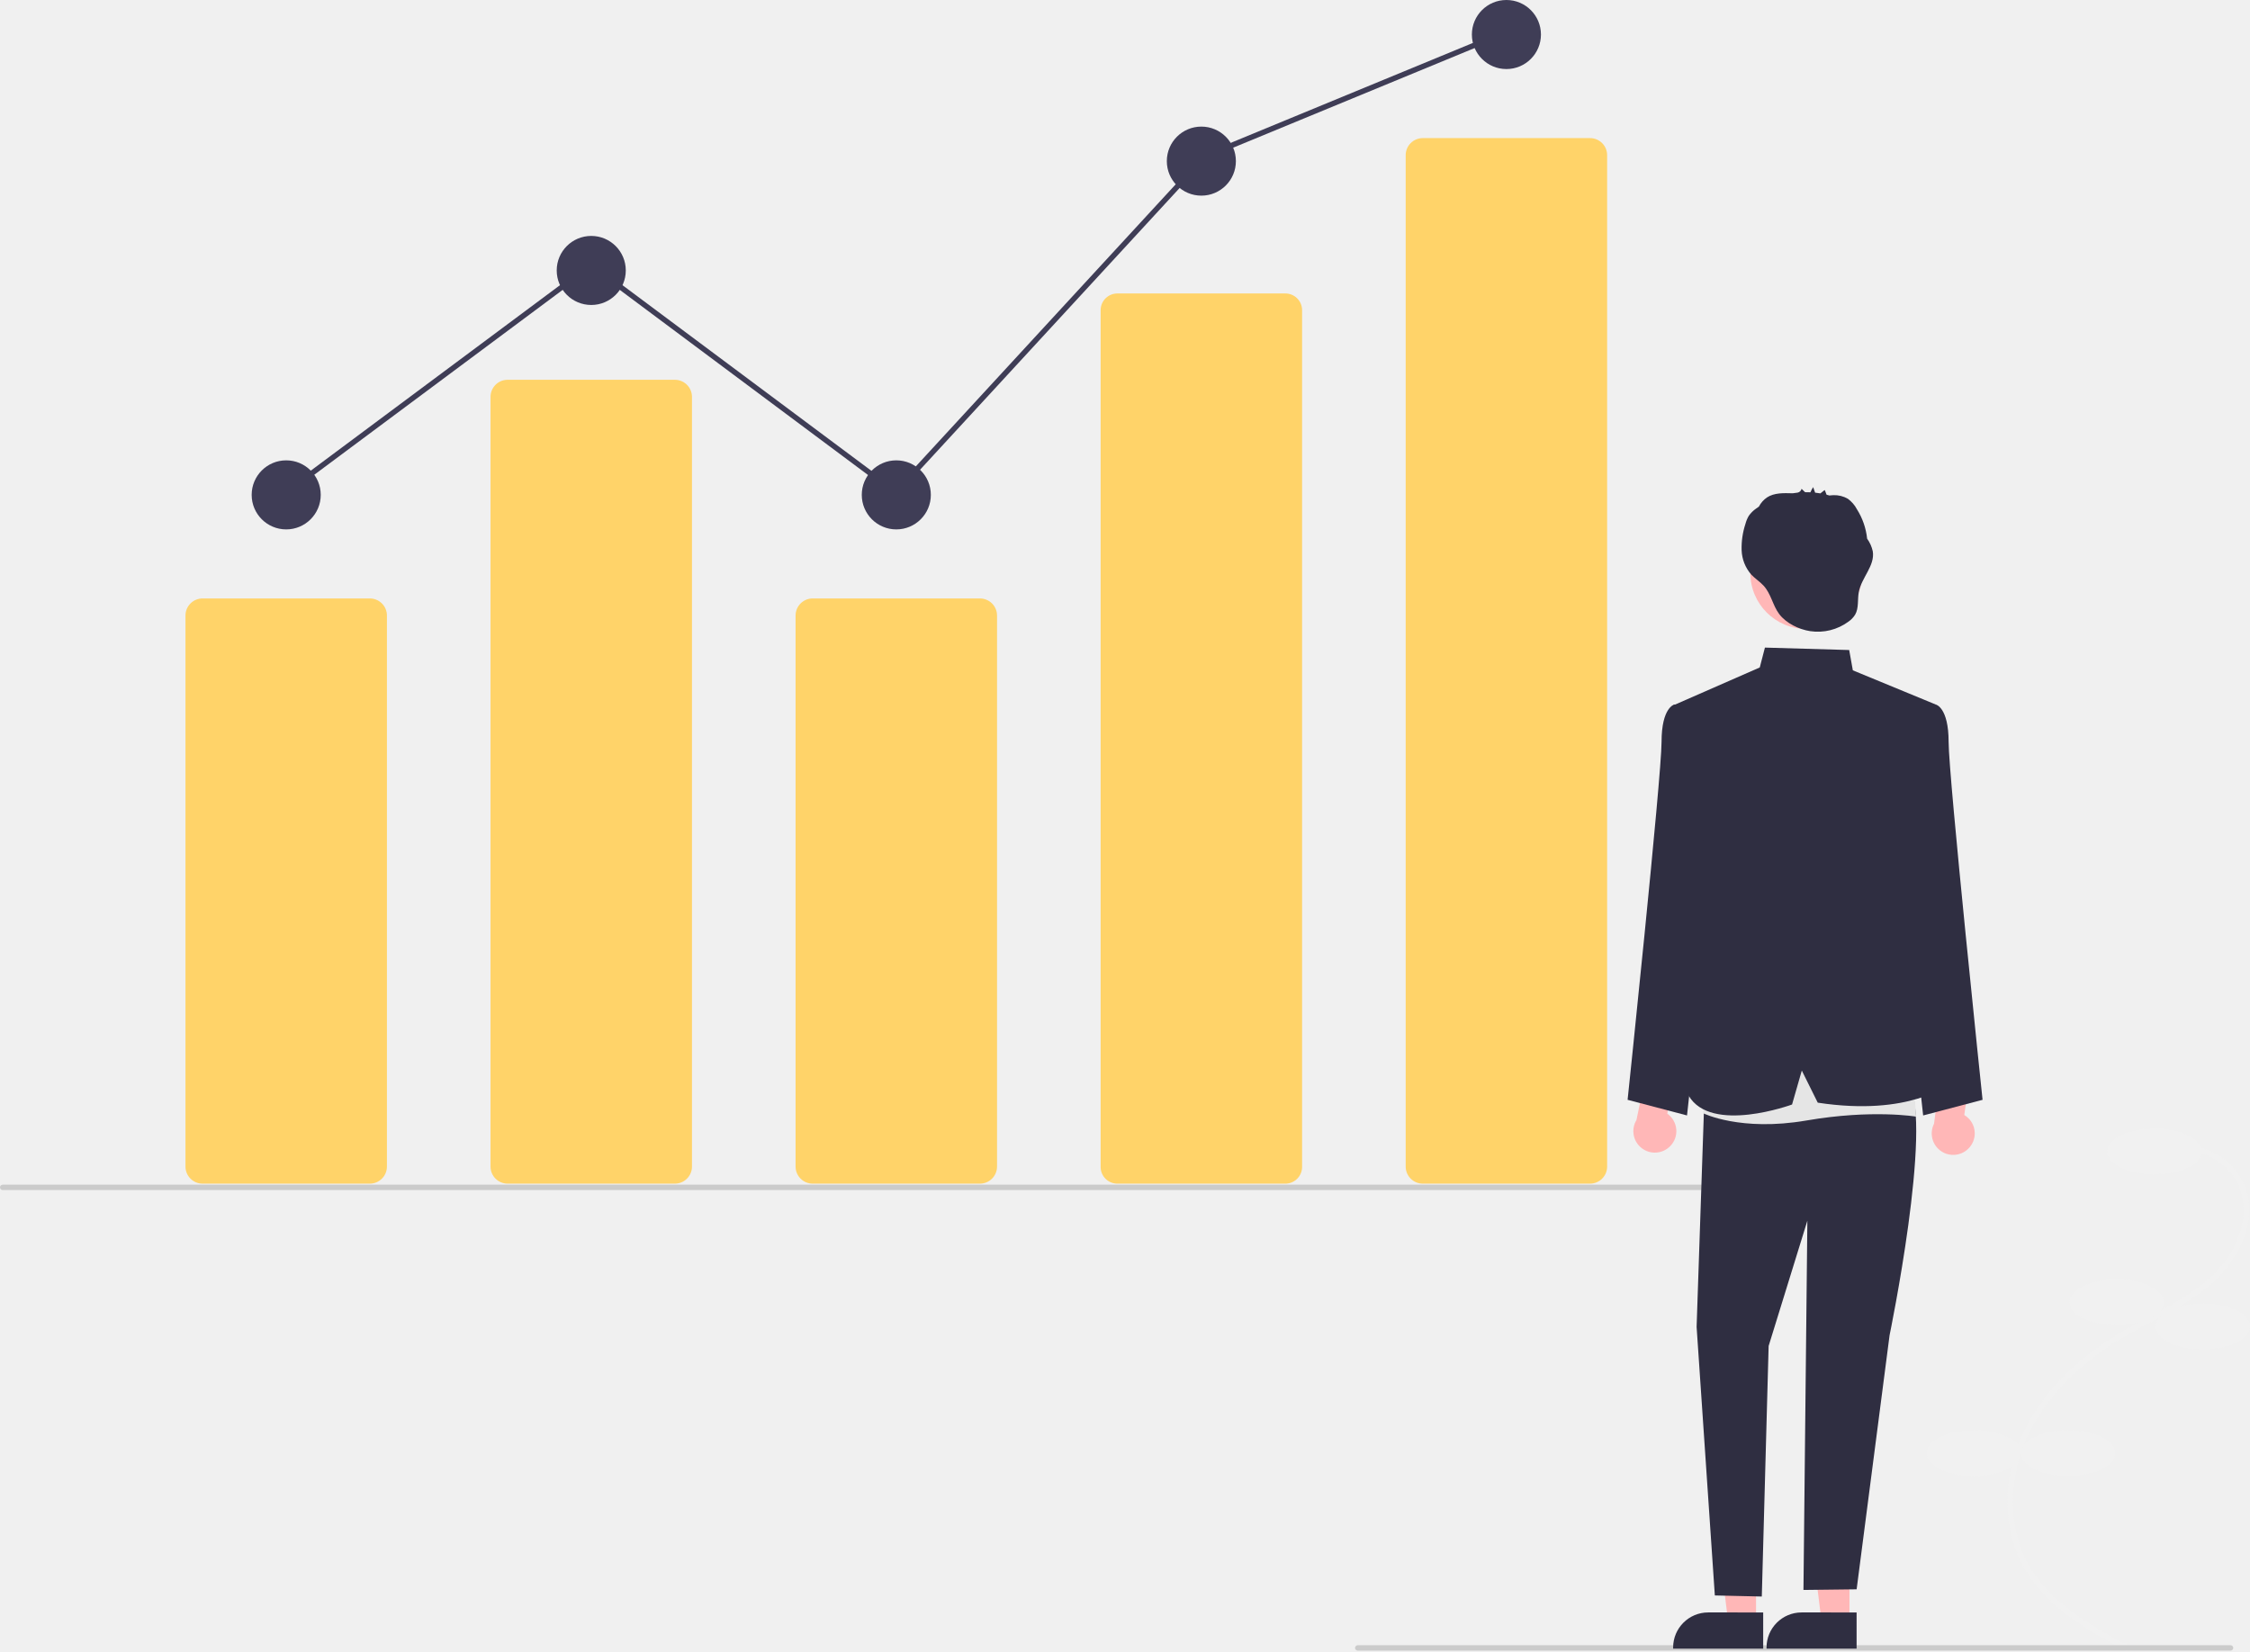
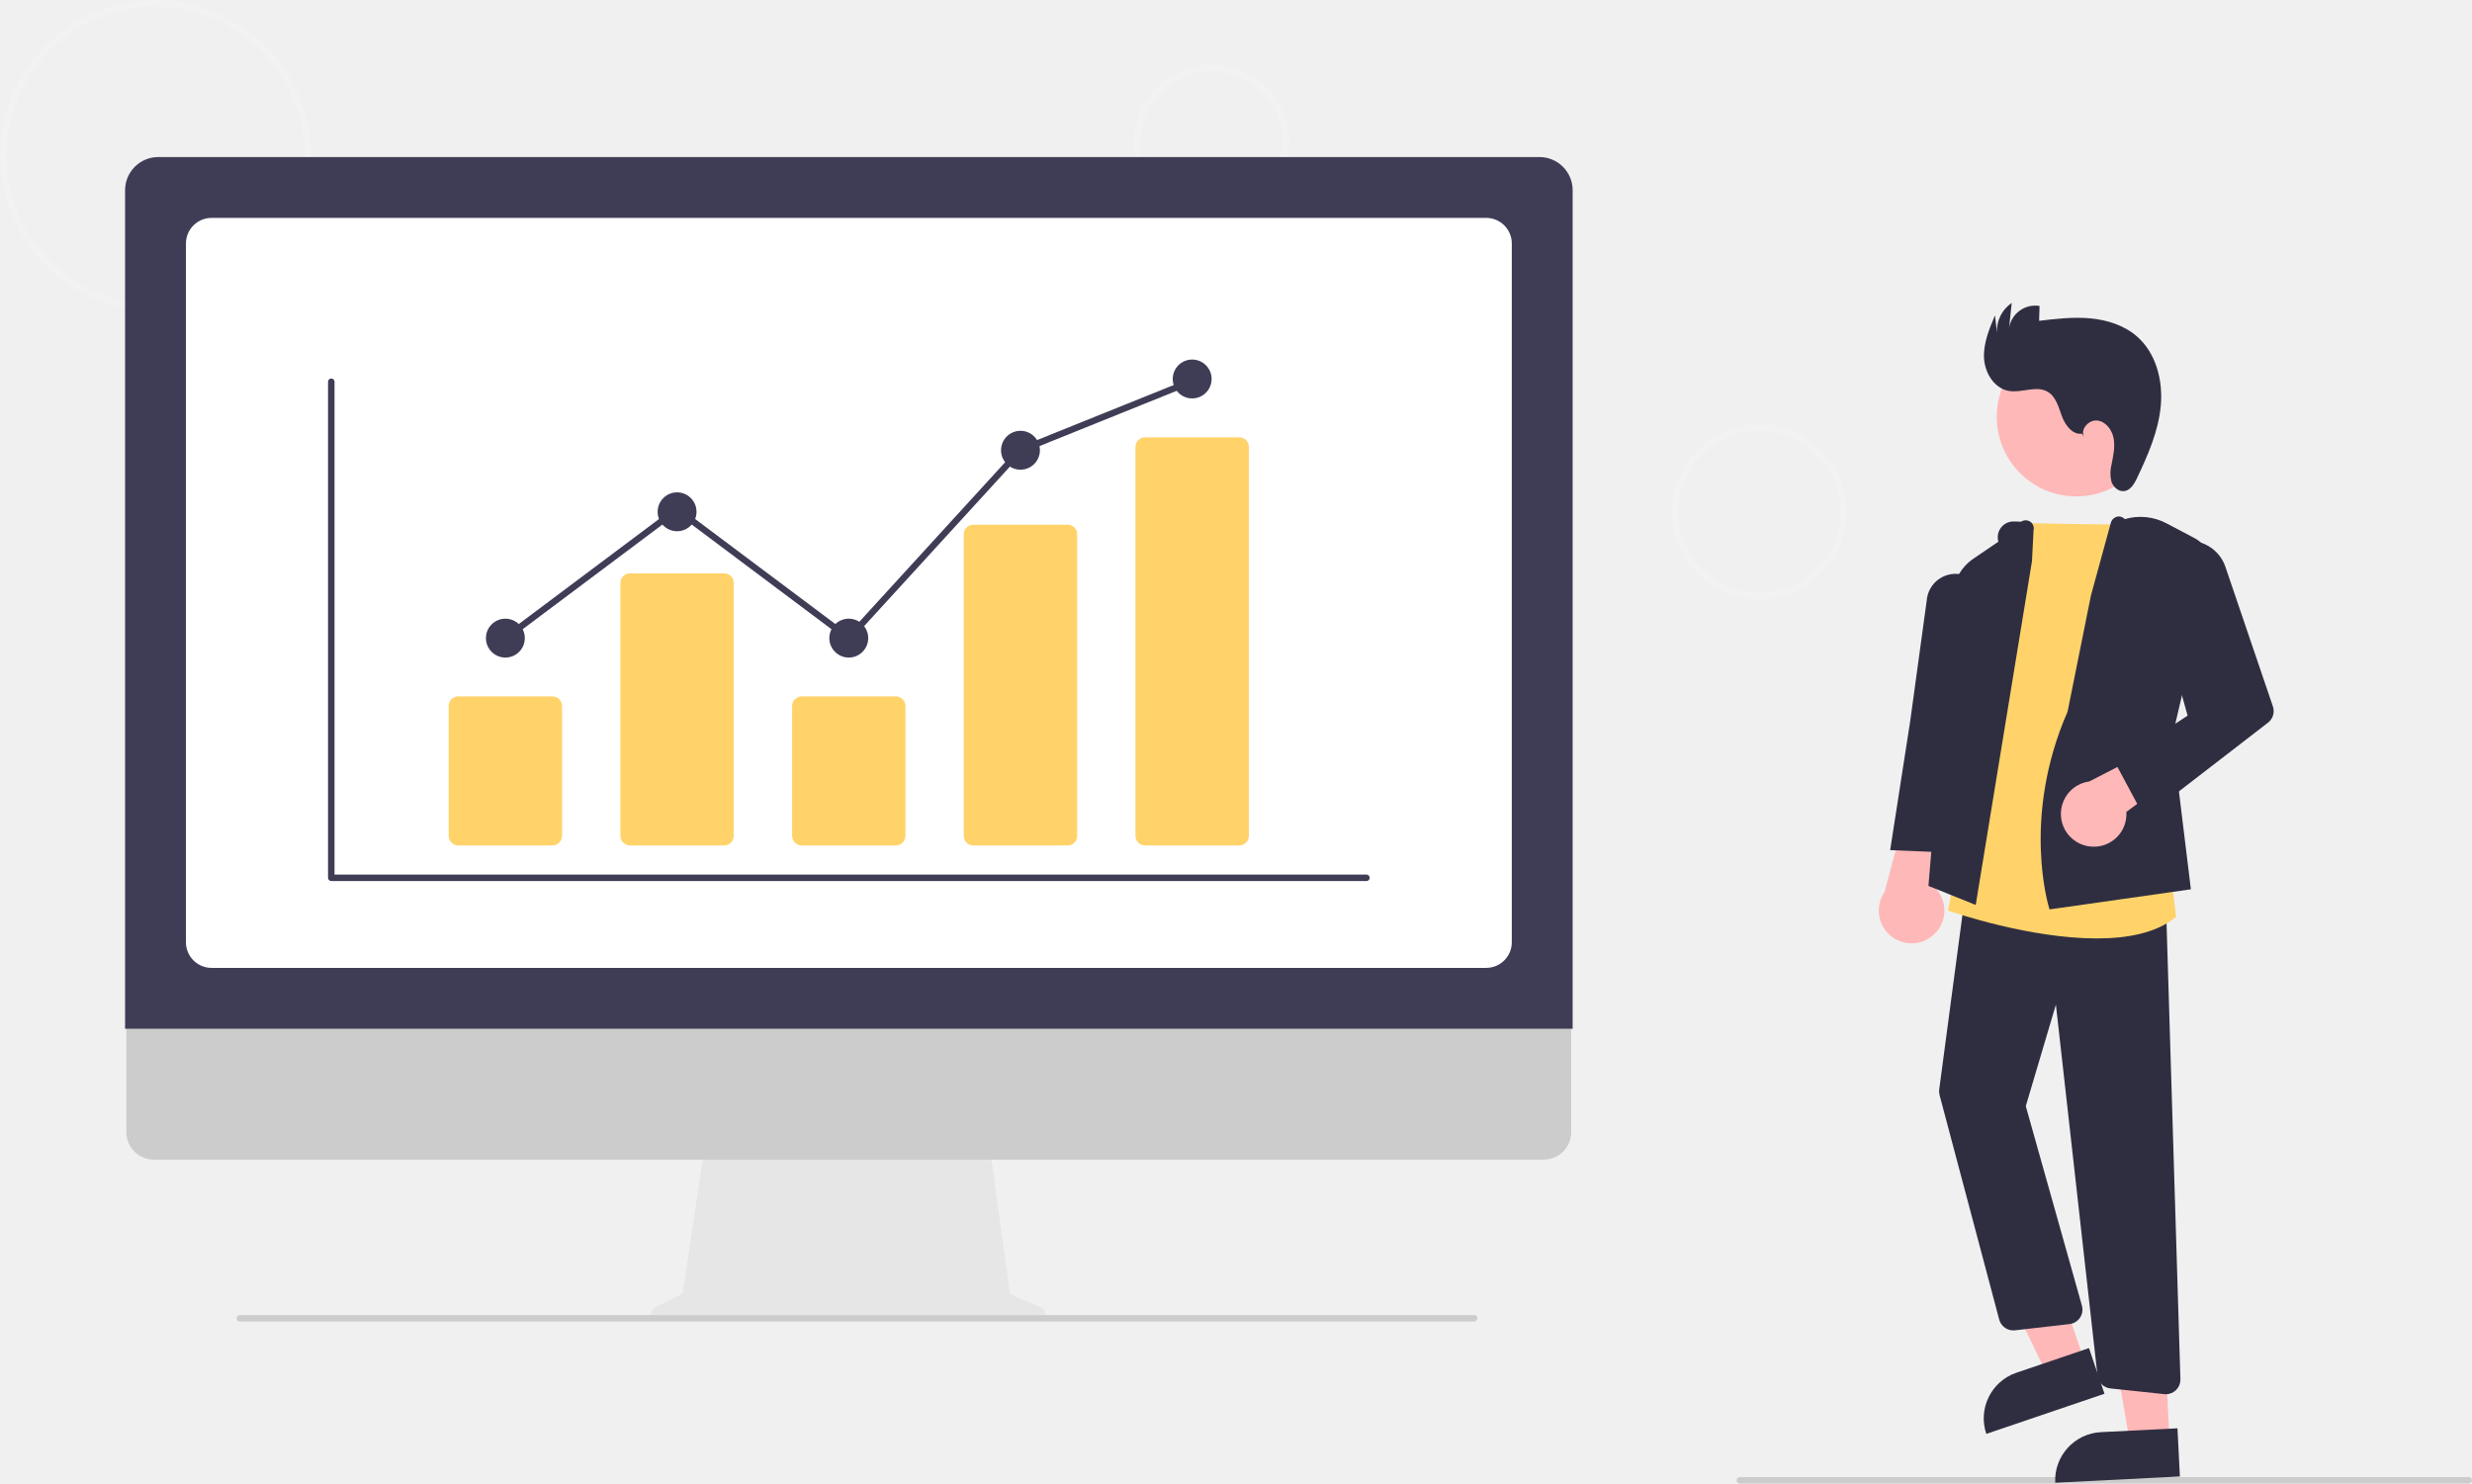
- <svg xmlns="http://www.w3.org/2000/svg" data-name="Layer 1" width="835.213" height="613.098" viewBox="0 0 835.213 613.098">
-   <path d="M970.8,754.84l.951-1.759c-12.753-6.897-28.626-15.481-36.916-29.567-8.172-13.886-8.356-32.743-.479-49.211,6.704-14.016,19.018-26.572,35.611-36.313,3.273-1.921,6.709-3.742,10.031-5.503,8.031-4.256,16.336-8.658,23.184-14.903,9.432-8.601,16.568-23.035,11.249-35.891a23.856,23.856,0,0,0-20.677-14.467l-.113,1.997a21.861,21.861,0,0,1,18.948,13.248c4.943,11.947-1.839,25.505-10.754,33.636-6.661,6.074-14.852,10.415-22.773,14.613-3.342,1.771-6.797,3.603-10.108,5.546-16.938,9.943-29.526,22.798-36.403,37.174-8.16,17.061-7.946,36.637.559,51.089C941.685,739.095,957.828,747.826,970.8,754.84Z" transform="translate(-181.3664 -141.7423)" fill="#f1f1f1" />
-   <ellipse cx="799.713" cy="427.525" rx="17.5" ry="8.5" fill="#f1f1f1" />
-   <ellipse cx="785.713" cy="483.525" rx="17.5" ry="8.5" fill="#f1f1f1" />
-   <ellipse cx="817.713" cy="492.525" rx="17.5" ry="8.5" fill="#f1f1f1" />
-   <ellipse cx="767.713" cy="539.525" rx="17.5" ry="8.5" fill="#f1f1f1" />
-   <ellipse cx="732.713" cy="539.525" rx="17.5" ry="8.5" fill="#f1f1f1" />
-   <path d="M318.653,581.226H256.558a6.349,6.349,0,0,1-6.342-6.342V370.286a6.349,6.349,0,0,1,6.342-6.342h62.095a6.349,6.349,0,0,1,6.342,6.342V574.884A6.349,6.349,0,0,1,318.653,581.226Z" transform="translate(-181.3664 -141.7423)" fill="#ffd369" />
-   <path d="M431.89,581.226H369.795a6.349,6.349,0,0,1-6.342-6.342V289.097a6.349,6.349,0,0,1,6.342-6.342h62.095a6.349,6.349,0,0,1,6.342,6.342V574.884A6.349,6.349,0,0,1,431.89,581.226Z" transform="translate(-181.3664 -141.7423)" fill="#ffd369" />
-   <path d="M545.128,581.226H483.033a6.349,6.349,0,0,1-6.342-6.342V370.286a6.349,6.349,0,0,1,6.342-6.342h62.095a6.349,6.349,0,0,1,6.342,6.342V574.884A6.349,6.349,0,0,1,545.128,581.226Z" transform="translate(-181.3664 -141.7423)" fill="#ffd369" />
-   <path d="M658.365,581.226H596.27a6.211,6.211,0,0,1-6.342-6.055V256.761a6.211,6.211,0,0,1,6.342-6.055h62.095a6.211,6.211,0,0,1,6.342,6.055V575.171A6.211,6.211,0,0,1,658.365,581.226Z" transform="translate(-181.3664 -141.7423)" fill="#ffd369" />
-   <path d="M771.603,581.226H709.508a6.349,6.349,0,0,1-6.342-6.342V199.362a6.349,6.349,0,0,1,6.342-6.342h62.095a6.349,6.349,0,0,1,6.342,6.342V574.884A6.349,6.349,0,0,1,771.603,581.226Z" transform="translate(-181.3664 -141.7423)" fill="#ffd369" />
-   <circle cx="106.239" cy="183.744" r="12.819" fill="#3f3d56" />
-   <circle cx="219.476" cy="100.418" r="12.819" fill="#3f3d56" />
-   <circle cx="332.714" cy="183.744" r="12.819" fill="#3f3d56" />
-   <circle cx="445.951" cy="59.824" r="12.819" fill="#3f3d56" />
-   <circle cx="559.189" cy="12.819" r="12.819" fill="#3f3d56" />
-   <path d="M844.366,583.607h-662a1,1,0,1,1,0-2h662a1,1,0,0,1,0,2Z" transform="translate(-181.3664 -141.7423)" fill="#cbcbcb" />
-   <path d="M1009.366,754.607h-324a1,1,0,0,1,0-2h324a1,1,0,0,1,0,2Z" transform="translate(-181.3664 -141.7423)" fill="#cbcbcb" />
-   <path d="M801.302,567.353a7.93,7.93,0,0,0-1.034-12.116l3.932-17.69-10.167-5.011-5.201,25.059a7.973,7.973,0,0,0,12.471,9.757Z" transform="translate(-181.3664 -141.7423)" fill="#ffb7b7" />
-   <path d="M912.485,567.741a7.93,7.93,0,0,0-1.969-11.999l2.551-17.941-10.524-4.21-3.247,25.386a7.973,7.973,0,0,0,13.189,8.763Z" transform="translate(-181.3664 -141.7423)" fill="#ffb7b7" />
-   <polygon points="651.862 602.078 641.494 602.077 636.562 562.087 651.864 562.088 651.862 602.078" fill="#ffb7b7" />
-   <path d="M835.873,753.87l-33.43-.001v-.423a13.013,13.013,0,0,1,13.012-13.012h.001l20.418.001Z" transform="translate(-181.3664 -141.7423)" fill="#2f2e41" />
-   <polygon points="686.535 602.078 676.167 602.077 671.235 562.087 686.537 562.088 686.535 602.078" fill="#ffb7b7" />
-   <path d="M870.546,753.87l-33.43-.001v-.423a13.013,13.013,0,0,1,13.012-13.012h.001l20.418.001Z" transform="translate(-181.3664 -141.7423)" fill="#2f2e41" />
-   <path d="M888.777,407.372l11.18-4.034s4.745,1.008,4.745,13.876,12.602,132.882,12.602,132.882l-22.054,5.807L882.784,442.04Z" transform="translate(-181.3664 -141.7423)" fill="#2f2e41" />
-   <path d="M814.07,407.372l-11.18-4.034s-4.745,1.008-4.745,13.876-12.602,132.882-12.602,132.882l22.054,5.807L820.063,442.04Z" transform="translate(-181.3664 -141.7423)" fill="#2f2e41" />
-   <path d="M814.214,544.249,811.158,634.401l6.766,99.724,17.432.403,2.537-93.025,14.377-46.512-1.45,137.092,19.739-.236,12.226-94.318s16.145-78.057,7.192-93.279l-41.232-13.711Z" transform="translate(-181.3664 -141.7423)" fill="#2f2e41" />
-   <path d="M814.55,533.386l-.995,21.687s13.911,6.923,38.364,2.706,40.706-1.437,40.706-1.437l-1.877-27.646Z" transform="translate(-181.3664 -141.7423)" fill="#e5e5e5" />
-   <path d="M802.446,403.658l32.154-14.09,1.918-7.38,31.28.906,1.352,7.539,30.808,12.704L886.383,450.535l1.392,33.202,16.926,60.512s-14.277,12.125-48.577,6.908L850.206,539.232l-3.62,12.612s-30.077,11.064-38.413-3.339L814.214,444.459Z" transform="translate(-181.3664 -141.7423)" fill="#2f2e41" />
-   <circle cx="670.507" cy="212.744" r="20.771" fill="#ffb7b7" />
-   <path d="M876.553,346.437a12.65,12.65,0,0,0-2.099-4.69,25.34,25.34,0,0,0-3.783-10.913,11.45,11.45,0,0,0-3.389-3.912,10.004,10.004,0,0,0-5.332-1.329c-.339-.006-.947.097-1.496.122-.351-.109-.705-.206-1.06-.297-.207-.461-.618-1.804-.732-1.713l-1.547,1.229c-.654-.114-1.312-.202-1.972-.272q-.36-1.028-.721-2.056a14.089,14.089,0,0,0-1.022,1.921q-.985-.048-1.972-.034l-1.315-1.263a1.855,1.855,0,0,1-1.451,1.421c-.605.062-1.208.143-1.808.24-.049-0-.098,0-.146-.001-3.239-.081-6.723-.226-9.431,1.552a9.293,9.293,0,0,0-3.002,3.408c-.332.225-.664.449-.986.688a10.78,10.78,0,0,0-2.778,2.754,11.677,11.677,0,0,0-1.229,2.978,28.551,28.551,0,0,0-1.415,9.754,14.476,14.476,0,0,0,3.558,9.034c1.389,1.492,3.155,2.594,4.545,4.085,2.864,3.069,3.401,7.35,5.85,10.597,2.591,3.435,7.319,5.695,11.472,6.343a19.163,19.163,0,0,0,14.275-3.56,8.832,8.832,0,0,0,2.431-2.548c1.441-2.493.83-5.627,1.366-8.456C872.367,356.214,877.428,351.763,876.553,346.437Z" transform="translate(-181.3664 -141.7423)" fill="#2f2e41" />
-   <polygon points="105.555 184.546 104.361 182.942 219.477 97.239 332.348 181.429 446.764 57.205 446.969 57.121 558.009 11.292 558.772 13.141 447.936 58.885 332.597 184.11 219.476 99.733 105.555 184.546" fill="#3f3d56" />
+ <svg xmlns="http://www.w3.org/2000/svg" data-name="Layer 1" width="763.057" height="458" viewBox="0 0 763.057 458">
+   <path d="M266.472,317a48,48,0,1,1,48-48A48.054,48.054,0,0,1,266.472,317Zm0-94a46,46,0,1,0,46,46A46.052,46.052,0,0,0,266.472,223Z" transform="translate(-218.4715 -221)" fill="#f2f2f2" />
+   <path d="M592.472,289a24,24,0,1,1,24-24A24.027,24.027,0,0,1,592.472,289Zm0-46a22,22,0,1,0,22,22A22.025,22.025,0,0,0,592.472,243Z" transform="translate(-218.4715 -221)" fill="#f2f2f2" />
+   <path d="M761.472,406a27,27,0,1,1,27-27A27.031,27.031,0,0,1,761.472,406Zm0-52a25,25,0,1,0,25,25A25.028,25.028,0,0,0,761.472,354Z" transform="translate(-218.4715 -221)" fill="#f2f2f2" />
+   <path d="M980.528,679h-225a1,1,0,0,1,0-2h225a1,1,0,0,1,0,2Z" transform="translate(-218.4715 -221)" fill="#ccc" />
+   <circle cx="640.917" cy="128.686" r="24.561" fill="#ffb8b8" />
+   <polygon points="643.465 420.343 631.857 424.285 611.124 381.386 628.257 375.567 643.465 420.343" fill="#ffb8b8" />
+   <path d="M843.072,642.981h23.644a0,0,0,0,1,0,0v14.887a0,0,0,0,1,0,0H828.185a0,0,0,0,1,0,0v0A14.887,14.887,0,0,1,843.072,642.981Z" transform="translate(-382.6317 86.1046) rotate(-18.76035)" fill="#2f2e41" />
+   <polygon points="669.694 444.575 657.45 445.19 649.249 398.255 667.321 397.346 669.694 444.575" fill="#ffb8b8" />
+   <path d="M867.368,662.902h23.644a0,0,0,0,1,0,0v14.887a0,0,0,0,1,0,0H852.481a0,0,0,0,1,0,0v0A14.887,14.887,0,0,1,867.368,662.902Z" transform="translate(-251.0201 -176.3984) rotate(-2.87712)" fill="#2f2e41" />
+   <path d="M815.3,509.63a10.056,10.056,0,0,0-.468-15.412l11.674-33.774-17.992,4.598L800.188,496.409a10.11,10.11,0,0,0,15.113,13.221Z" transform="translate(-218.4715 -221)" fill="#ffb8b8" />
+   <path d="M887.021,651.424a4.544,4.544,0,0,1-.474-.025l-16.621-1.76a4.472,4.472,0,0,1-3.998-3.974L853.084,531.155l-9.294,31.335,17.329,61.583a4.5,4.5,0,0,1-3.818,5.689l-16.848,1.937a4.523,4.523,0,0,1-4.863-3.315l-18.409-69.303a4.482,4.482,0,0,1-.111-1.748l8.274-62.199,61.714,4.949,4.462,146.703a4.5,4.5,0,0,1-4.498,4.638Z" transform="translate(-218.4715 -221)" fill="#2f2e41" />
+   <path d="M865.688,510.719c-20.676,0-44.084-7.989-45.502-8.479l-.41-.142L843.101,382.413l.429.018c9.244.375,34.469.567,34.723.569l.453.003,9.723,105.619,1.738,15.449-.213.172C884.006,509.052,875.132,510.719,865.688,510.719Z" transform="translate(-218.4715 -221)" fill="#ffd369" />
+   <path d="M828.336,500.375,813.747,494.499l7.436-89.944a14.856,14.856,0,0,1,6.474-11.104l7.677-5.225v0a4.868,4.868,0,0,1,4.827-6.24l2.199.071a2.5,2.5,0,0,1,3.827,2.661l-.483,9.529Z" transform="translate(-218.4715 -221)" fill="#2f2e41" />
+   <path d="M820.974,484.251l-19.049-.802,6.171-39.692,5.113-37.349a8.924,8.924,0,0,1,11.578-7.846h0a8.917,8.917,0,0,1,6.174,9.647l-5.18,40.467Z" transform="translate(-218.4715 -221)" fill="#2f2e41" />
+   <path d="M851.136,501.751l-.129-.401c-.088-.274-8.673-27.812,5.691-60.672l7.203-35.826,6.156-22.495a2.689,2.689,0,0,1,1.631-1.773,2.477,2.477,0,0,1,2.649.68l0,0a17.198,17.198,0,0,1,12.86,1.286l8.645,4.554a9.815,9.815,0,0,1,4.982,10.923l-11.815,50.423,5.744,47.097Z" transform="translate(-218.4715 -221)" fill="#2f2e41" />
+   <path d="M863.716,482.338a10.056,10.056,0,0,0,11.118-10.684l26.756-19.821-9.353-4.434-28.851,14.862a10.11,10.11,0,0,0,.33,20.077Z" transform="translate(-218.4715 -221)" fill="#ffb8b8" />
+   <path d="M880.491,473.465l-9.037-16.869,22.287-14.668-10.876-39.01A11.795,11.795,0,0,1,891.895,388.187h0a11.827,11.827,0,0,1,13.5,7.764l14.675,43.135a4.499,4.499,0,0,1-1.512,5.013Z" transform="translate(-218.4715 -221)" fill="#2f2e41" />
+   <path d="M861.127,354.895c-2.944.383-5.165-2.629-6.195-5.414s-1.815-6.027-4.375-7.531c-3.497-2.055-7.972.417-11.971-.261-4.516-.766-7.453-5.552-7.683-10.127s1.591-8.975,3.377-13.194l.624,5.242a10.396,10.396,0,0,1,4.543-9.087l-.804,7.692a8.164,8.164,0,0,1,9.392-6.756l-.127,4.583c5.216-.62,10.479-1.241,15.711-.769s10.5,2.128,14.466,5.574c5.932,5.154,8.098,13.641,7.371,21.465s-3.957,15.175-7.323,22.275c-.847,1.787-2.018,3.802-3.982,4.03-1.765.204-3.379-1.271-3.928-2.96a10.73,10.73,0,0,1,.048-5.271c.496-2.637,1.122-5.333.655-7.976s-2.368-5.254-5.032-5.578-5.39,2.721-4.109,5.079Z" transform="translate(-218.4715 -221)" fill="#2f2e41" />
+   <path d="M539.781,624.577l-9.561-4.026-6.559-47.928H436.322l-7.109,47.732-8.554,4.277a2.031,2.031,0,0,0,.908,3.848H538.994A2.031,2.031,0,0,0,539.781,624.577Z" transform="translate(-218.4715 -221)" fill="#e6e6e6" />
+   <path d="M694.991,579h-429.038a8.5,8.5,0,0,1-8.481-8.5V510h446v60.5A8.5,8.5,0,0,1,694.991,579Z" transform="translate(-218.4715 -221)" fill="#ccc" />
+   <path d="M703.92,538.594H257.08V279.727a10.258,10.258,0,0,1,10.247-10.247H693.673A10.259,10.259,0,0,1,703.92,279.727Z" transform="translate(-218.4715 -221)" fill="#3f3d56" />
+   <path d="M677.232,519.805H283.768a7.908,7.908,0,0,1-7.9-7.899V296.168a7.909,7.909,0,0,1,7.9-7.9H677.232a7.909,7.909,0,0,1,7.9,7.9v215.737A7.908,7.908,0,0,1,677.232,519.805Z" transform="translate(-218.4715 -221)" fill="#fff" />
+   <path d="M673.528,628.98h-381a1,1,0,0,1,0-2h381a1,1,0,0,1,0,2Z" transform="translate(-218.4715 -221)" fill="#ccc" />
+   <path d="M640.268,493H320.732a1,1,0,0,1-1-1V338.847a1,1,0,0,1,2,0V491h318.535a1,1,0,0,1,0,2Z" transform="translate(-218.4715 -221)" fill="#3f3d56" />
+   <path d="M389.003,482H359.94a2.972,2.972,0,0,1-2.969-2.968V438.968A2.972,2.972,0,0,1,359.94,436h29.063a2.972,2.972,0,0,1,2.969,2.968v40.063A2.972,2.972,0,0,1,389.003,482Z" transform="translate(-218.4715 -221)" fill="#ffd369" />
+   <path d="M442.003,482H412.94a2.972,2.972,0,0,1-2.969-2.968V400.968A2.972,2.972,0,0,1,412.94,398h29.063a2.972,2.972,0,0,1,2.969,2.968v78.063A2.972,2.972,0,0,1,442.003,482Z" transform="translate(-218.4715 -221)" fill="#ffd369" />
+   <path d="M495.003,482H465.94a2.972,2.972,0,0,1-2.969-2.968V438.968A2.972,2.972,0,0,1,465.94,436h29.063a2.972,2.972,0,0,1,2.969,2.968v40.063A2.972,2.972,0,0,1,495.003,482Z" transform="translate(-218.4715 -221)" fill="#ffd369" />
+   <path d="M548.003,482H518.94a2.907,2.907,0,0,1-2.969-2.834V385.834A2.907,2.907,0,0,1,518.94,383h29.063a2.907,2.907,0,0,1,2.969,2.834v93.332A2.907,2.907,0,0,1,548.003,482Z" transform="translate(-218.4715 -221)" fill="#ffd369" />
+   <path d="M601.003,482H571.94a2.972,2.972,0,0,1-2.969-2.968V358.968A2.972,2.972,0,0,1,571.94,356h29.063a2.972,2.972,0,0,1,2.969,2.968V479.032A2.972,2.972,0,0,1,601.003,482Z" transform="translate(-218.4715 -221)" fill="#ffd369" />
+   <circle cx="156" cy="197" r="6" fill="#3f3d56" />
+   <circle cx="209" cy="158" r="6" fill="#3f3d56" />
+   <circle cx="262" cy="197" r="6" fill="#3f3d56" />
+   <circle cx="315" cy="139" r="6" fill="#3f3d56" />
+   <circle cx="368" cy="117" r="6" fill="#3f3d56" />
+   <polygon points="262.126 198.344 209 158.552 156.6 197.8 155.4 196.2 209 156.053 261.874 195.656 314.415 138.158 314.626 138.072 367.626 116.718 368.374 118.573 315.585 139.842 262.126 198.344" fill="#3f3d56" />
</svg>
